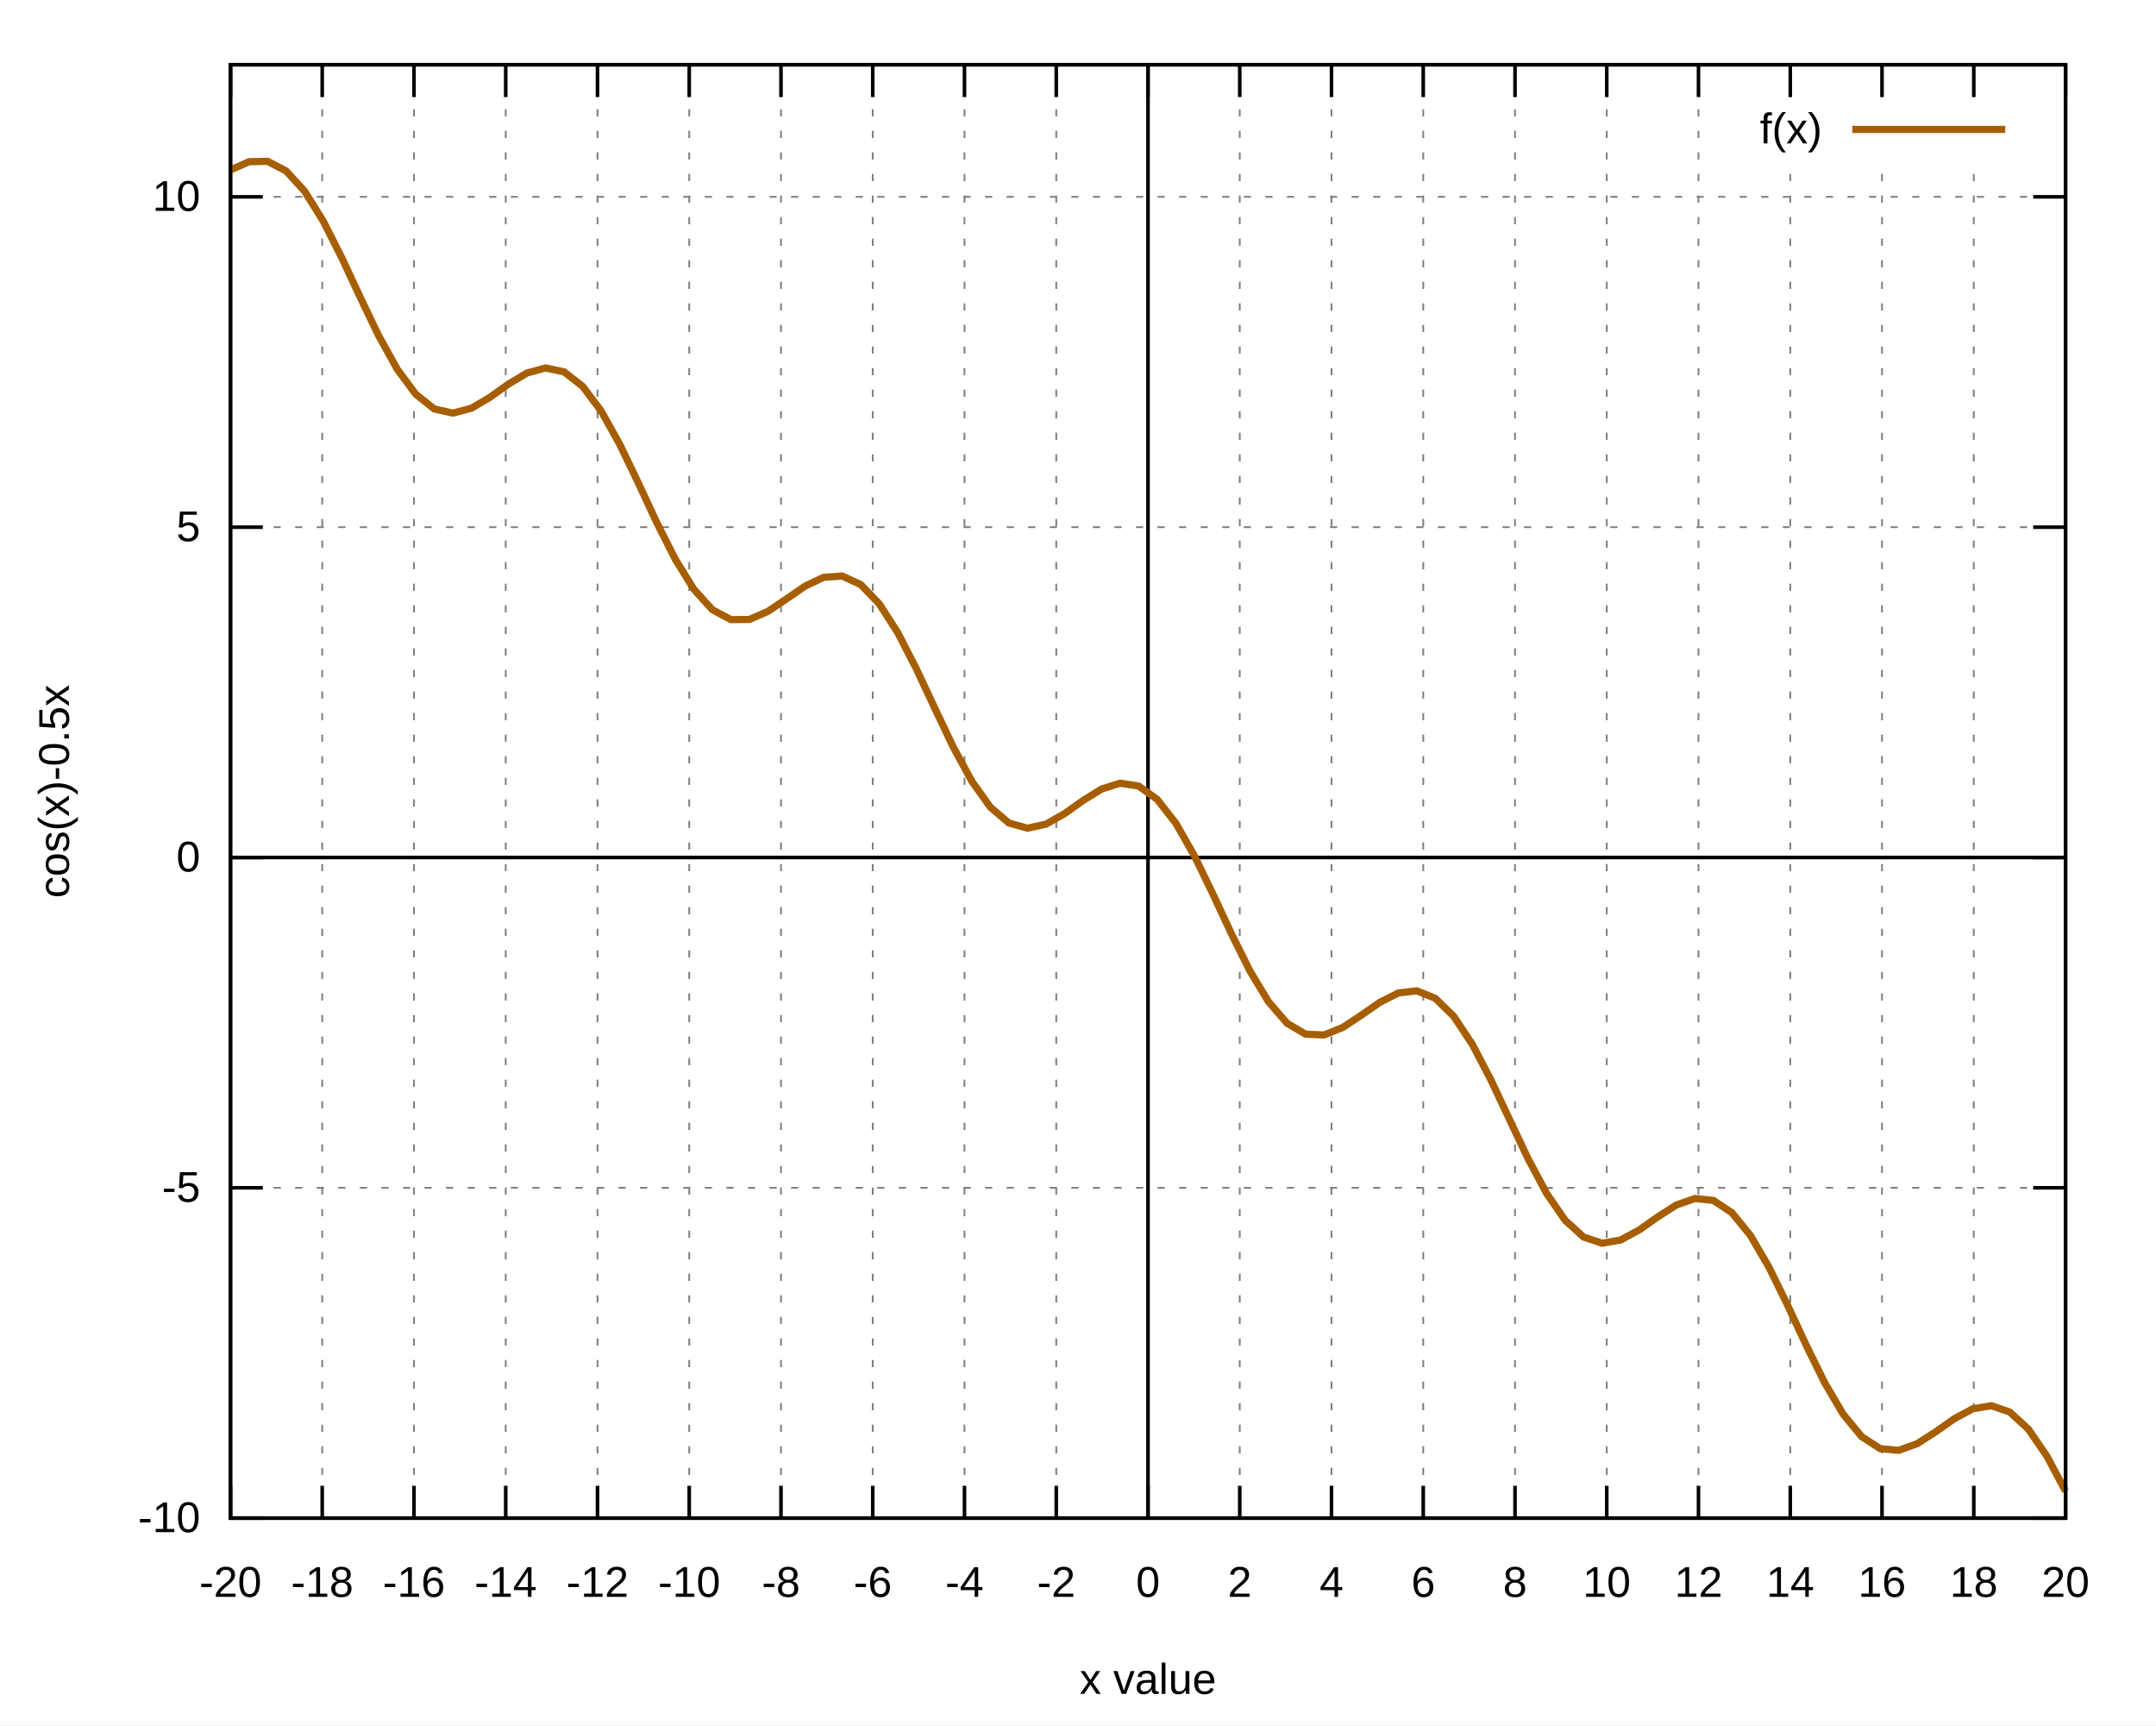
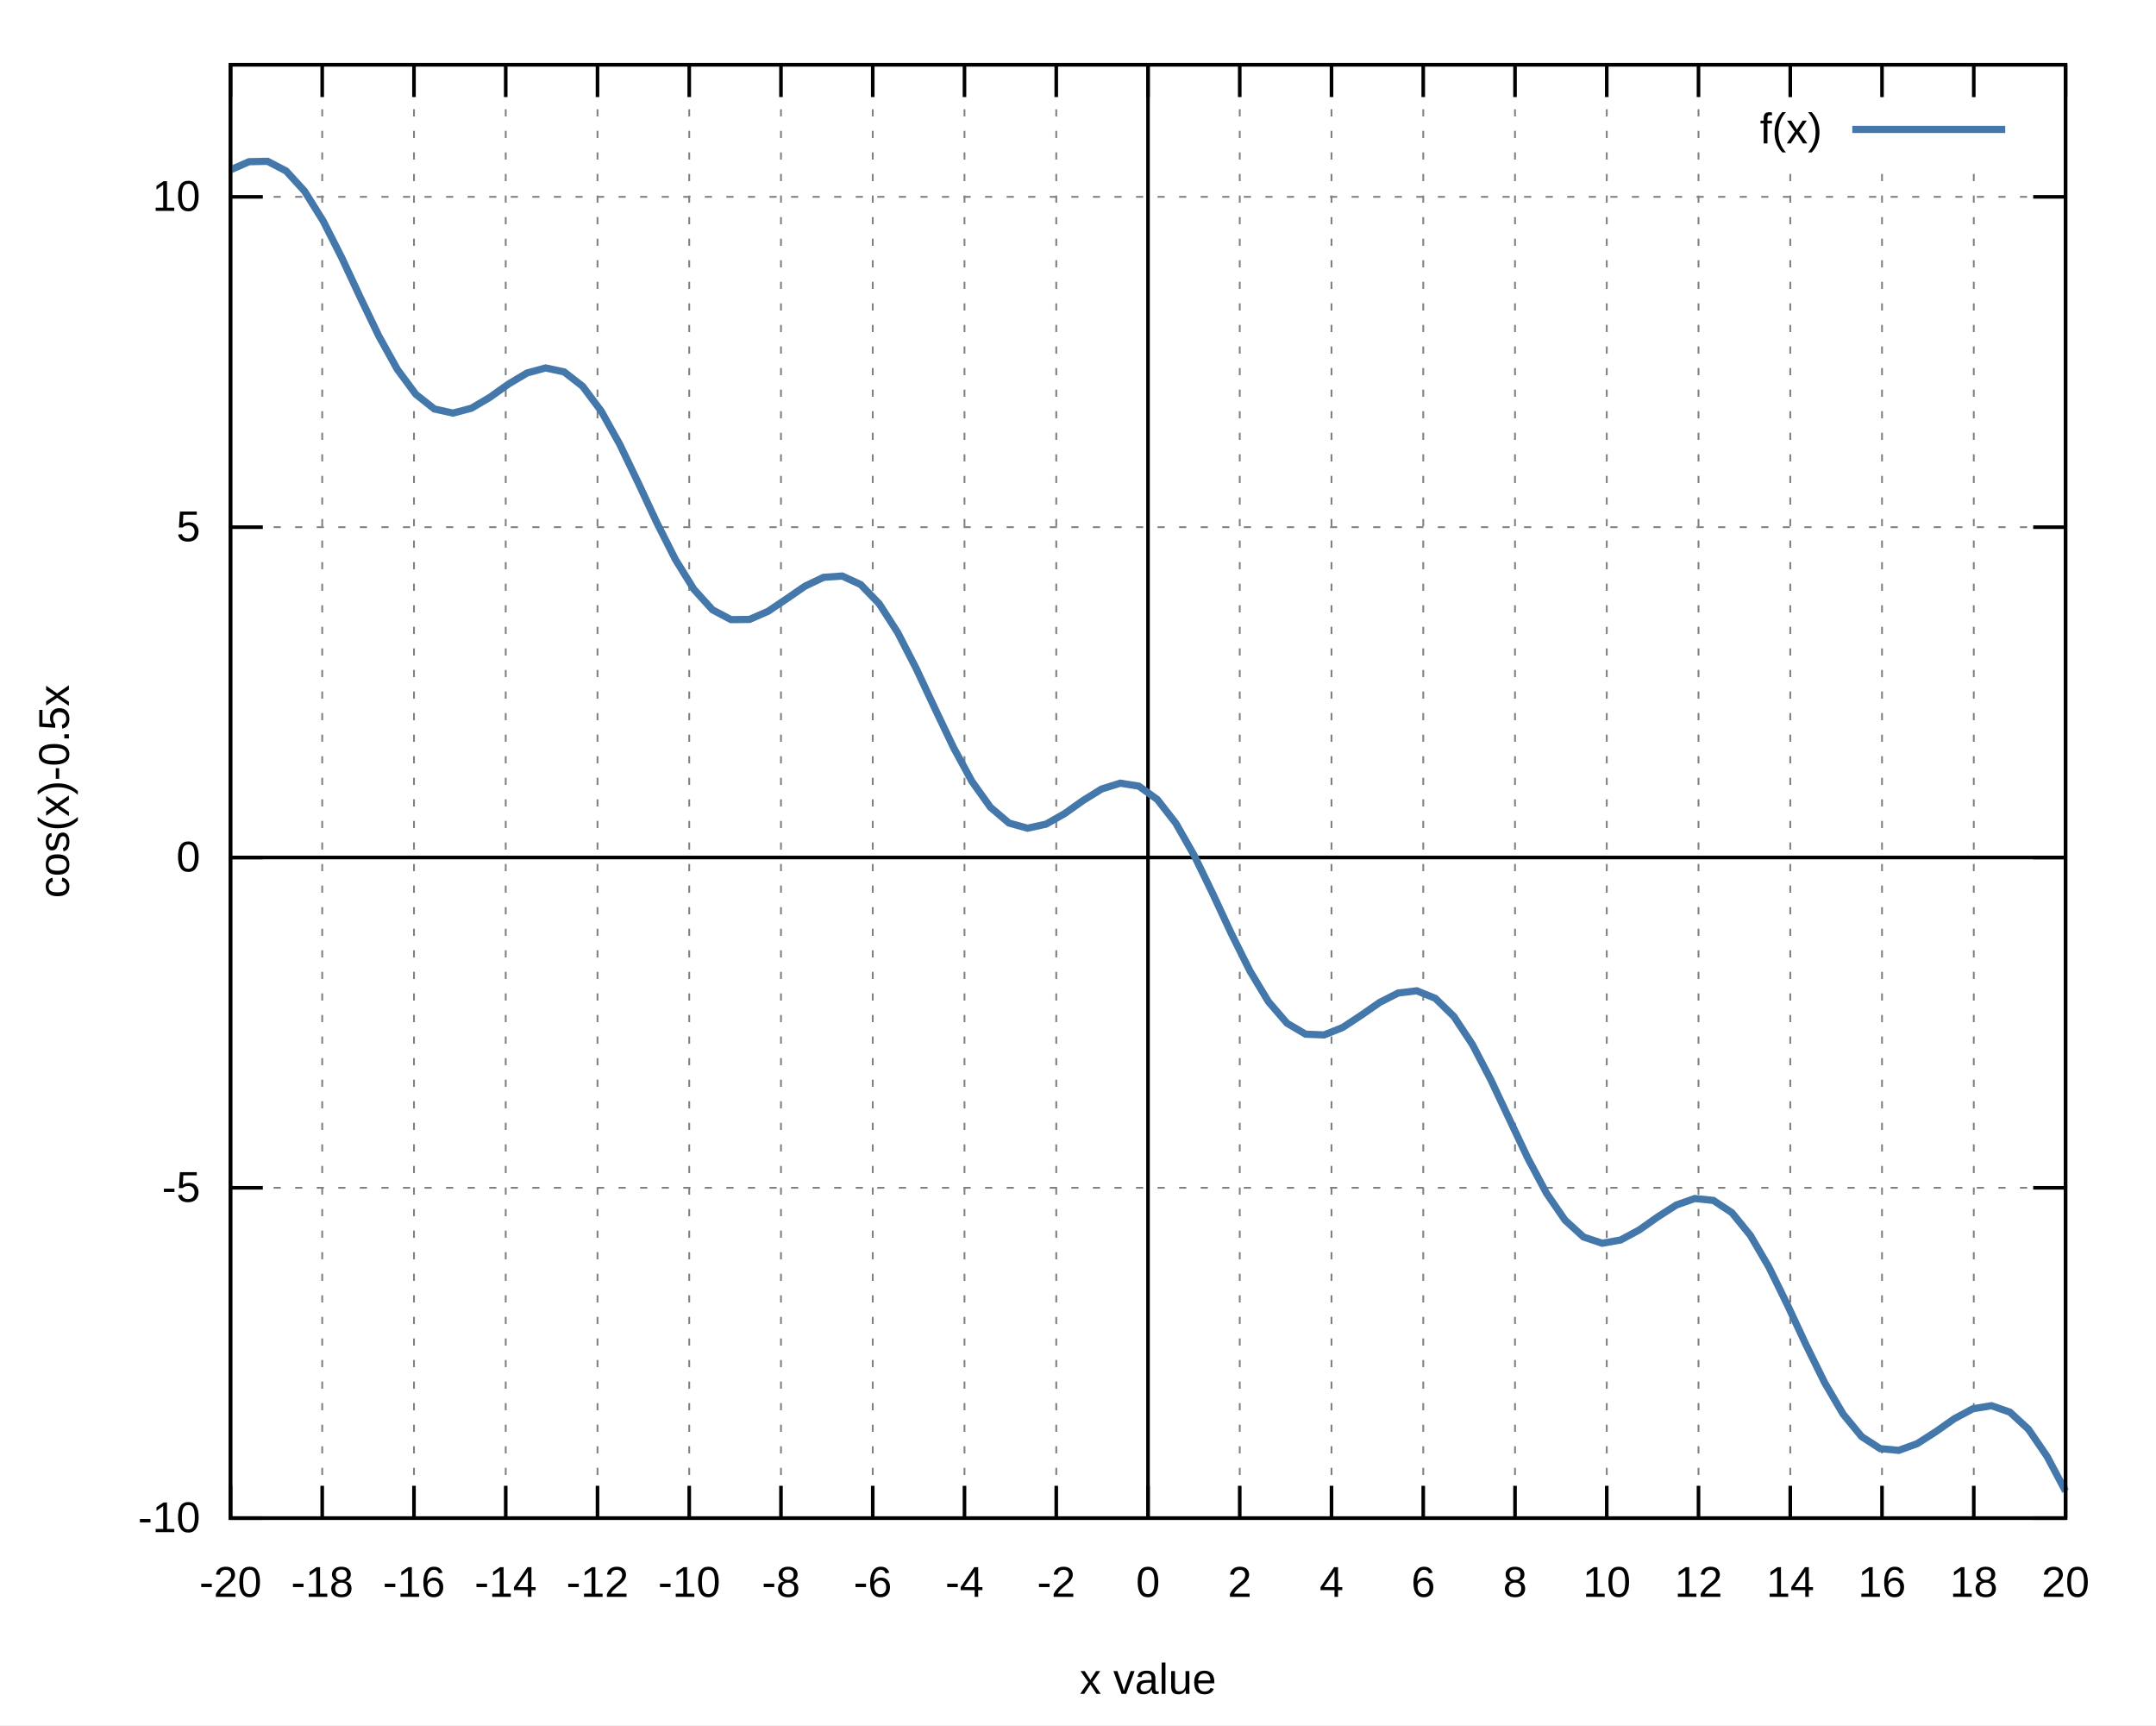
<svg xmlns="http://www.w3.org/2000/svg" xmlns:xlink="http://www.w3.org/1999/xlink" width="600" height="480" viewBox="0 0 600 480">
  <g id="gnuplot_canvas">
    <rect x="0" y="0" width="600" height="480" fill="#ffffff" />
    <defs>
      <circle id="gpDot" r="0.5" stroke-width="0.5" stroke="currentColor" />
      <path id="gpPt0" stroke-width="0.222" stroke="currentColor" d="M-1,0 h2 M0,-1 v2" />
      <path id="gpPt1" stroke-width="0.222" stroke="currentColor" d="M-1,-1 L1,1 M1,-1 L-1,1" />
      <path id="gpPt2" stroke-width="0.222" stroke="currentColor" d="M-1,0 L1,0 M0,-1 L0,1 M-1,-1 L1,1 M-1,1 L1,-1" />
      <rect id="gpPt3" stroke-width="0.222" stroke="currentColor" x="-1" y="-1" width="2" height="2" />
      <rect id="gpPt4" stroke-width="0.222" stroke="currentColor" fill="currentColor" x="-1" y="-1" width="2" height="2" />
      <circle id="gpPt5" stroke-width="0.222" stroke="currentColor" cx="0" cy="0" r="1" />
      <use xlink:href="#gpPt5" id="gpPt6" fill="currentColor" stroke="none" />
      <path id="gpPt7" stroke-width="0.222" stroke="currentColor" d="M0,-1.33 L-1.33,0.67 L1.33,0.67 z" />
      <use xlink:href="#gpPt7" id="gpPt8" fill="currentColor" stroke="none" />
      <use xlink:href="#gpPt7" id="gpPt9" stroke="currentColor" transform="rotate(180)" />
      <use xlink:href="#gpPt9" id="gpPt10" fill="currentColor" stroke="none" />
      <use xlink:href="#gpPt3" id="gpPt11" stroke="currentColor" transform="rotate(45)" />
      <use xlink:href="#gpPt11" id="gpPt12" fill="currentColor" stroke="none" />
      <path id="gpPt13" stroke-width="0.222" stroke="currentColor" d="M0,1.330 L1.265,0.411 L0.782,-1.067 L-0.782,-1.076 L-1.265,0.411 z" />
      <use xlink:href="#gpPt13" id="gpPt14" fill="currentColor" stroke="none" />
      <filter id="textbox" filterUnits="objectBoundingBox" x="0" y="0" height="1" width="1">
        <feFlood flood-color="#FFFFFF" flood-opacity="1" result="bgnd" />
        <feComposite in="SourceGraphic" in2="bgnd" operator="atop" />
      </filter>
      <filter id="greybox" filterUnits="objectBoundingBox" x="0" y="0" height="1" width="1">
        <feFlood flood-color="lightgrey" flood-opacity="1" result="grey" />
        <feComposite in="SourceGraphic" in2="grey" operator="atop" />
      </filter>
    </defs>
    <g fill="none" color="#FFFFFF" stroke="currentColor" stroke-width="1.00" stroke-linecap="butt" stroke-linejoin="miter">
</g>
    <g fill="none" color="black" stroke="currentColor" stroke-width="1.00" stroke-linecap="butt" stroke-linejoin="miter">
</g>
    <g fill="none" color="black" stroke="black" stroke-width="0.50" stroke-linecap="butt" stroke-linejoin="miter">
</g>
    <g fill="none" color="gray" stroke="currentColor" stroke-width="0.50" stroke-linecap="butt" stroke-linejoin="miter">
      <path stroke="gray" stroke-dasharray="2,4" class="gridline" d="M64.14,422.40 L574.82,422.40  " />
    </g>
    <g fill="none" color="gray" stroke="gray" stroke-width="1.00" stroke-linecap="butt" stroke-linejoin="miter">
</g>
    <g fill="none" color="black" stroke="currentColor" stroke-width="1.00" stroke-linecap="butt" stroke-linejoin="miter">
      <path stroke="black" d="M64.14,422.40 L73.14,422.40 M574.82,422.40 L565.82,422.40  " />
      <g transform="translate(55.75,426.30)" stroke="none" fill="black" font-family="Arial" font-size="12.00" text-anchor="end">
        <text>
          <tspan font-family="Arial">-10</tspan>
        </text>
      </g>
    </g>
    <g fill="none" color="black" stroke="currentColor" stroke-width="1.00" stroke-linecap="butt" stroke-linejoin="miter">
</g>
    <g fill="none" color="black" stroke="black" stroke-width="0.50" stroke-linecap="butt" stroke-linejoin="miter">
</g>
    <g fill="none" color="gray" stroke="currentColor" stroke-width="0.50" stroke-linecap="butt" stroke-linejoin="miter">
      <path stroke="gray" stroke-dasharray="2,4" class="gridline" d="M64.14,330.49 L574.82,330.49  " />
    </g>
    <g fill="none" color="gray" stroke="gray" stroke-width="1.00" stroke-linecap="butt" stroke-linejoin="miter">
</g>
    <g fill="none" color="black" stroke="currentColor" stroke-width="1.00" stroke-linecap="butt" stroke-linejoin="miter">
      <path stroke="black" d="M64.14,330.49 L73.14,330.49 M574.82,330.49 L565.82,330.49  " />
      <g transform="translate(55.75,334.39)" stroke="none" fill="black" font-family="Arial" font-size="12.00" text-anchor="end">
        <text>
          <tspan font-family="Arial">-5</tspan>
        </text>
      </g>
    </g>
    <g fill="none" color="black" stroke="currentColor" stroke-width="1.00" stroke-linecap="butt" stroke-linejoin="miter">
</g>
    <g fill="none" color="black" stroke="black" stroke-width="0.50" stroke-linecap="butt" stroke-linejoin="miter">
</g>
    <g fill="none" color="gray" stroke="currentColor" stroke-width="0.50" stroke-linecap="butt" stroke-linejoin="miter">
      <path stroke="gray" stroke-dasharray="2,4" class="gridline" d="M64.14,238.59 L574.82,238.59  " />
    </g>
    <g fill="none" color="gray" stroke="gray" stroke-width="1.00" stroke-linecap="butt" stroke-linejoin="miter">
</g>
    <g fill="none" color="black" stroke="currentColor" stroke-width="1.00" stroke-linecap="butt" stroke-linejoin="miter">
      <path stroke="black" d="M64.14,238.59 L73.14,238.59 M574.82,238.59 L565.82,238.59  " />
      <g transform="translate(55.75,242.49)" stroke="none" fill="black" font-family="Arial" font-size="12.00" text-anchor="end">
        <text>
          <tspan font-family="Arial"> 0</tspan>
        </text>
      </g>
    </g>
    <g fill="none" color="black" stroke="currentColor" stroke-width="1.00" stroke-linecap="butt" stroke-linejoin="miter">
</g>
    <g fill="none" color="black" stroke="black" stroke-width="0.50" stroke-linecap="butt" stroke-linejoin="miter">
</g>
    <g fill="none" color="gray" stroke="currentColor" stroke-width="0.50" stroke-linecap="butt" stroke-linejoin="miter">
      <path stroke="gray" stroke-dasharray="2,4" class="gridline" d="M64.14,146.68 L574.82,146.68  " />
    </g>
    <g fill="none" color="gray" stroke="gray" stroke-width="1.00" stroke-linecap="butt" stroke-linejoin="miter">
</g>
    <g fill="none" color="black" stroke="currentColor" stroke-width="1.00" stroke-linecap="butt" stroke-linejoin="miter">
      <path stroke="black" d="M64.14,146.68 L73.14,146.68 M574.82,146.68 L565.82,146.68  " />
      <g transform="translate(55.75,150.58)" stroke="none" fill="black" font-family="Arial" font-size="12.00" text-anchor="end">
        <text>
          <tspan font-family="Arial"> 5</tspan>
        </text>
      </g>
    </g>
    <g fill="none" color="black" stroke="currentColor" stroke-width="1.00" stroke-linecap="butt" stroke-linejoin="miter">
</g>
    <g fill="none" color="black" stroke="black" stroke-width="0.50" stroke-linecap="butt" stroke-linejoin="miter">
</g>
    <g fill="none" color="gray" stroke="currentColor" stroke-width="0.50" stroke-linecap="butt" stroke-linejoin="miter">
      <path stroke="gray" stroke-dasharray="2,4" class="gridline" d="M64.14,54.77 L574.82,54.77  " />
    </g>
    <g fill="none" color="gray" stroke="gray" stroke-width="1.00" stroke-linecap="butt" stroke-linejoin="miter">
</g>
    <g fill="none" color="black" stroke="currentColor" stroke-width="1.00" stroke-linecap="butt" stroke-linejoin="miter">
      <path stroke="black" d="M64.14,54.77 L73.14,54.77 M574.82,54.77 L565.82,54.77  " />
      <g transform="translate(55.75,58.67)" stroke="none" fill="black" font-family="Arial" font-size="12.00" text-anchor="end">
        <text>
          <tspan font-family="Arial"> 10</tspan>
        </text>
      </g>
    </g>
    <g fill="none" color="black" stroke="currentColor" stroke-width="1.00" stroke-linecap="butt" stroke-linejoin="miter">
</g>
    <g fill="none" color="black" stroke="black" stroke-width="0.50" stroke-linecap="butt" stroke-linejoin="miter">
</g>
    <g fill="none" color="gray" stroke="currentColor" stroke-width="0.50" stroke-linecap="butt" stroke-linejoin="miter">
      <path stroke="gray" stroke-dasharray="2,4" class="gridline" d="M64.14,422.40 L64.14,18.01  " />
    </g>
    <g fill="none" color="gray" stroke="gray" stroke-width="1.00" stroke-linecap="butt" stroke-linejoin="miter">
</g>
    <g fill="none" color="black" stroke="currentColor" stroke-width="1.00" stroke-linecap="butt" stroke-linejoin="miter">
      <path stroke="black" d="M64.14,422.40 L64.14,413.40 M64.14,18.01 L64.14,27.01  " />
      <g transform="translate(64.14,444.30)" stroke="none" fill="black" font-family="Arial" font-size="12.00" text-anchor="middle">
        <text>
          <tspan font-family="Arial">-20</tspan>
        </text>
      </g>
    </g>
    <g fill="none" color="black" stroke="currentColor" stroke-width="1.00" stroke-linecap="butt" stroke-linejoin="miter">
</g>
    <g fill="none" color="black" stroke="black" stroke-width="0.50" stroke-linecap="butt" stroke-linejoin="miter">
</g>
    <g fill="none" color="gray" stroke="currentColor" stroke-width="0.50" stroke-linecap="butt" stroke-linejoin="miter">
      <path stroke="gray" stroke-dasharray="2,4" class="gridline" d="M89.67,422.40 L89.67,18.01  " />
    </g>
    <g fill="none" color="gray" stroke="gray" stroke-width="1.00" stroke-linecap="butt" stroke-linejoin="miter">
</g>
    <g fill="none" color="black" stroke="currentColor" stroke-width="1.00" stroke-linecap="butt" stroke-linejoin="miter">
      <path stroke="black" d="M89.67,422.40 L89.67,413.40 M89.67,18.01 L89.67,27.01  " />
      <g transform="translate(89.67,444.30)" stroke="none" fill="black" font-family="Arial" font-size="12.00" text-anchor="middle">
        <text>
          <tspan font-family="Arial">-18</tspan>
        </text>
      </g>
    </g>
    <g fill="none" color="black" stroke="currentColor" stroke-width="1.00" stroke-linecap="butt" stroke-linejoin="miter">
</g>
    <g fill="none" color="black" stroke="black" stroke-width="0.50" stroke-linecap="butt" stroke-linejoin="miter">
</g>
    <g fill="none" color="gray" stroke="currentColor" stroke-width="0.50" stroke-linecap="butt" stroke-linejoin="miter">
      <path stroke="gray" stroke-dasharray="2,4" class="gridline" d="M115.21,422.40 L115.21,18.01  " />
    </g>
    <g fill="none" color="gray" stroke="gray" stroke-width="1.00" stroke-linecap="butt" stroke-linejoin="miter">
</g>
    <g fill="none" color="black" stroke="currentColor" stroke-width="1.00" stroke-linecap="butt" stroke-linejoin="miter">
      <path stroke="black" d="M115.21,422.40 L115.21,413.40 M115.21,18.01 L115.21,27.01  " />
      <g transform="translate(115.21,444.30)" stroke="none" fill="black" font-family="Arial" font-size="12.00" text-anchor="middle">
        <text>
          <tspan font-family="Arial">-16</tspan>
        </text>
      </g>
    </g>
    <g fill="none" color="black" stroke="currentColor" stroke-width="1.00" stroke-linecap="butt" stroke-linejoin="miter">
</g>
    <g fill="none" color="black" stroke="black" stroke-width="0.50" stroke-linecap="butt" stroke-linejoin="miter">
</g>
    <g fill="none" color="gray" stroke="currentColor" stroke-width="0.50" stroke-linecap="butt" stroke-linejoin="miter">
      <path stroke="gray" stroke-dasharray="2,4" class="gridline" d="M140.74,422.40 L140.74,18.01  " />
    </g>
    <g fill="none" color="gray" stroke="gray" stroke-width="1.00" stroke-linecap="butt" stroke-linejoin="miter">
</g>
    <g fill="none" color="black" stroke="currentColor" stroke-width="1.00" stroke-linecap="butt" stroke-linejoin="miter">
      <path stroke="black" d="M140.74,422.40 L140.74,413.40 M140.74,18.01 L140.74,27.01  " />
      <g transform="translate(140.74,444.30)" stroke="none" fill="black" font-family="Arial" font-size="12.00" text-anchor="middle">
        <text>
          <tspan font-family="Arial">-14</tspan>
        </text>
      </g>
    </g>
    <g fill="none" color="black" stroke="currentColor" stroke-width="1.00" stroke-linecap="butt" stroke-linejoin="miter">
</g>
    <g fill="none" color="black" stroke="black" stroke-width="0.50" stroke-linecap="butt" stroke-linejoin="miter">
</g>
    <g fill="none" color="gray" stroke="currentColor" stroke-width="0.50" stroke-linecap="butt" stroke-linejoin="miter">
      <path stroke="gray" stroke-dasharray="2,4" class="gridline" d="M166.28,422.40 L166.28,18.01  " />
    </g>
    <g fill="none" color="gray" stroke="gray" stroke-width="1.00" stroke-linecap="butt" stroke-linejoin="miter">
</g>
    <g fill="none" color="black" stroke="currentColor" stroke-width="1.00" stroke-linecap="butt" stroke-linejoin="miter">
      <path stroke="black" d="M166.28,422.40 L166.28,413.40 M166.28,18.01 L166.28,27.01  " />
      <g transform="translate(166.28,444.30)" stroke="none" fill="black" font-family="Arial" font-size="12.00" text-anchor="middle">
        <text>
          <tspan font-family="Arial">-12</tspan>
        </text>
      </g>
    </g>
    <g fill="none" color="black" stroke="currentColor" stroke-width="1.00" stroke-linecap="butt" stroke-linejoin="miter">
</g>
    <g fill="none" color="black" stroke="black" stroke-width="0.50" stroke-linecap="butt" stroke-linejoin="miter">
</g>
    <g fill="none" color="gray" stroke="currentColor" stroke-width="0.50" stroke-linecap="butt" stroke-linejoin="miter">
      <path stroke="gray" stroke-dasharray="2,4" class="gridline" d="M191.81,422.40 L191.81,18.01  " />
    </g>
    <g fill="none" color="gray" stroke="gray" stroke-width="1.00" stroke-linecap="butt" stroke-linejoin="miter">
</g>
    <g fill="none" color="black" stroke="currentColor" stroke-width="1.00" stroke-linecap="butt" stroke-linejoin="miter">
      <path stroke="black" d="M191.81,422.40 L191.81,413.40 M191.81,18.01 L191.81,27.01  " />
      <g transform="translate(191.81,444.30)" stroke="none" fill="black" font-family="Arial" font-size="12.00" text-anchor="middle">
        <text>
          <tspan font-family="Arial">-10</tspan>
        </text>
      </g>
    </g>
    <g fill="none" color="black" stroke="currentColor" stroke-width="1.00" stroke-linecap="butt" stroke-linejoin="miter">
</g>
    <g fill="none" color="black" stroke="black" stroke-width="0.50" stroke-linecap="butt" stroke-linejoin="miter">
</g>
    <g fill="none" color="gray" stroke="currentColor" stroke-width="0.50" stroke-linecap="butt" stroke-linejoin="miter">
      <path stroke="gray" stroke-dasharray="2,4" class="gridline" d="M217.34,422.40 L217.34,18.01  " />
    </g>
    <g fill="none" color="gray" stroke="gray" stroke-width="1.00" stroke-linecap="butt" stroke-linejoin="miter">
</g>
    <g fill="none" color="black" stroke="currentColor" stroke-width="1.00" stroke-linecap="butt" stroke-linejoin="miter">
      <path stroke="black" d="M217.34,422.40 L217.34,413.40 M217.34,18.01 L217.34,27.01  " />
      <g transform="translate(217.34,444.30)" stroke="none" fill="black" font-family="Arial" font-size="12.00" text-anchor="middle">
        <text>
          <tspan font-family="Arial">-8</tspan>
        </text>
      </g>
    </g>
    <g fill="none" color="black" stroke="currentColor" stroke-width="1.00" stroke-linecap="butt" stroke-linejoin="miter">
</g>
    <g fill="none" color="black" stroke="black" stroke-width="0.50" stroke-linecap="butt" stroke-linejoin="miter">
</g>
    <g fill="none" color="gray" stroke="currentColor" stroke-width="0.50" stroke-linecap="butt" stroke-linejoin="miter">
      <path stroke="gray" stroke-dasharray="2,4" class="gridline" d="M242.88,422.40 L242.88,18.01  " />
    </g>
    <g fill="none" color="gray" stroke="gray" stroke-width="1.00" stroke-linecap="butt" stroke-linejoin="miter">
</g>
    <g fill="none" color="black" stroke="currentColor" stroke-width="1.00" stroke-linecap="butt" stroke-linejoin="miter">
      <path stroke="black" d="M242.88,422.40 L242.88,413.40 M242.88,18.01 L242.88,27.01  " />
      <g transform="translate(242.88,444.30)" stroke="none" fill="black" font-family="Arial" font-size="12.00" text-anchor="middle">
        <text>
          <tspan font-family="Arial">-6</tspan>
        </text>
      </g>
    </g>
    <g fill="none" color="black" stroke="currentColor" stroke-width="1.00" stroke-linecap="butt" stroke-linejoin="miter">
</g>
    <g fill="none" color="black" stroke="black" stroke-width="0.50" stroke-linecap="butt" stroke-linejoin="miter">
</g>
    <g fill="none" color="gray" stroke="currentColor" stroke-width="0.50" stroke-linecap="butt" stroke-linejoin="miter">
      <path stroke="gray" stroke-dasharray="2,4" class="gridline" d="M268.41,422.40 L268.41,18.01  " />
    </g>
    <g fill="none" color="gray" stroke="gray" stroke-width="1.00" stroke-linecap="butt" stroke-linejoin="miter">
</g>
    <g fill="none" color="black" stroke="currentColor" stroke-width="1.00" stroke-linecap="butt" stroke-linejoin="miter">
      <path stroke="black" d="M268.41,422.40 L268.41,413.40 M268.41,18.01 L268.41,27.01  " />
      <g transform="translate(268.41,444.30)" stroke="none" fill="black" font-family="Arial" font-size="12.00" text-anchor="middle">
        <text>
          <tspan font-family="Arial">-4</tspan>
        </text>
      </g>
    </g>
    <g fill="none" color="black" stroke="currentColor" stroke-width="1.00" stroke-linecap="butt" stroke-linejoin="miter">
</g>
    <g fill="none" color="black" stroke="black" stroke-width="0.50" stroke-linecap="butt" stroke-linejoin="miter">
</g>
    <g fill="none" color="gray" stroke="currentColor" stroke-width="0.50" stroke-linecap="butt" stroke-linejoin="miter">
      <path stroke="gray" stroke-dasharray="2,4" class="gridline" d="M293.95,422.40 L293.95,18.01  " />
    </g>
    <g fill="none" color="gray" stroke="gray" stroke-width="1.00" stroke-linecap="butt" stroke-linejoin="miter">
</g>
    <g fill="none" color="black" stroke="currentColor" stroke-width="1.00" stroke-linecap="butt" stroke-linejoin="miter">
      <path stroke="black" d="M293.95,422.40 L293.95,413.40 M293.95,18.01 L293.95,27.01  " />
      <g transform="translate(293.95,444.30)" stroke="none" fill="black" font-family="Arial" font-size="12.00" text-anchor="middle">
        <text>
          <tspan font-family="Arial">-2</tspan>
        </text>
      </g>
    </g>
    <g fill="none" color="black" stroke="currentColor" stroke-width="1.00" stroke-linecap="butt" stroke-linejoin="miter">
</g>
    <g fill="none" color="black" stroke="black" stroke-width="0.50" stroke-linecap="butt" stroke-linejoin="miter">
</g>
    <g fill="none" color="gray" stroke="currentColor" stroke-width="0.50" stroke-linecap="butt" stroke-linejoin="miter">
      <path stroke="gray" stroke-dasharray="2,4" class="gridline" d="M319.48,422.40 L319.48,18.01  " />
    </g>
    <g fill="none" color="gray" stroke="gray" stroke-width="1.00" stroke-linecap="butt" stroke-linejoin="miter">
</g>
    <g fill="none" color="black" stroke="currentColor" stroke-width="1.00" stroke-linecap="butt" stroke-linejoin="miter">
      <path stroke="black" d="M319.48,422.40 L319.48,413.40 M319.48,18.01 L319.48,27.01  " />
      <g transform="translate(319.48,444.30)" stroke="none" fill="black" font-family="Arial" font-size="12.00" text-anchor="middle">
        <text>
          <tspan font-family="Arial"> 0</tspan>
        </text>
      </g>
    </g>
    <g fill="none" color="black" stroke="currentColor" stroke-width="1.00" stroke-linecap="butt" stroke-linejoin="miter">
</g>
    <g fill="none" color="black" stroke="black" stroke-width="0.50" stroke-linecap="butt" stroke-linejoin="miter">
</g>
    <g fill="none" color="gray" stroke="currentColor" stroke-width="0.50" stroke-linecap="butt" stroke-linejoin="miter">
      <path stroke="gray" stroke-dasharray="2,4" class="gridline" d="M345.01,422.40 L345.01,18.01  " />
    </g>
    <g fill="none" color="gray" stroke="gray" stroke-width="1.00" stroke-linecap="butt" stroke-linejoin="miter">
</g>
    <g fill="none" color="black" stroke="currentColor" stroke-width="1.00" stroke-linecap="butt" stroke-linejoin="miter">
      <path stroke="black" d="M345.01,422.40 L345.01,413.40 M345.01,18.01 L345.01,27.01  " />
      <g transform="translate(345.01,444.30)" stroke="none" fill="black" font-family="Arial" font-size="12.00" text-anchor="middle">
        <text>
          <tspan font-family="Arial"> 2</tspan>
        </text>
      </g>
    </g>
    <g fill="none" color="black" stroke="currentColor" stroke-width="1.00" stroke-linecap="butt" stroke-linejoin="miter">
</g>
    <g fill="none" color="black" stroke="black" stroke-width="0.50" stroke-linecap="butt" stroke-linejoin="miter">
</g>
    <g fill="none" color="gray" stroke="currentColor" stroke-width="0.50" stroke-linecap="butt" stroke-linejoin="miter">
      <path stroke="gray" stroke-dasharray="2,4" class="gridline" d="M370.55,422.40 L370.55,18.01  " />
    </g>
    <g fill="none" color="gray" stroke="gray" stroke-width="1.00" stroke-linecap="butt" stroke-linejoin="miter">
</g>
    <g fill="none" color="black" stroke="currentColor" stroke-width="1.00" stroke-linecap="butt" stroke-linejoin="miter">
      <path stroke="black" d="M370.55,422.40 L370.55,413.40 M370.55,18.01 L370.55,27.01  " />
      <g transform="translate(370.55,444.30)" stroke="none" fill="black" font-family="Arial" font-size="12.00" text-anchor="middle">
        <text>
          <tspan font-family="Arial"> 4</tspan>
        </text>
      </g>
    </g>
    <g fill="none" color="black" stroke="currentColor" stroke-width="1.00" stroke-linecap="butt" stroke-linejoin="miter">
</g>
    <g fill="none" color="black" stroke="black" stroke-width="0.50" stroke-linecap="butt" stroke-linejoin="miter">
</g>
    <g fill="none" color="gray" stroke="currentColor" stroke-width="0.50" stroke-linecap="butt" stroke-linejoin="miter">
      <path stroke="gray" stroke-dasharray="2,4" class="gridline" d="M396.08,422.40 L396.08,18.01  " />
    </g>
    <g fill="none" color="gray" stroke="gray" stroke-width="1.00" stroke-linecap="butt" stroke-linejoin="miter">
</g>
    <g fill="none" color="black" stroke="currentColor" stroke-width="1.00" stroke-linecap="butt" stroke-linejoin="miter">
      <path stroke="black" d="M396.08,422.40 L396.08,413.40 M396.08,18.01 L396.08,27.01  " />
      <g transform="translate(396.08,444.30)" stroke="none" fill="black" font-family="Arial" font-size="12.00" text-anchor="middle">
        <text>
          <tspan font-family="Arial"> 6</tspan>
        </text>
      </g>
    </g>
    <g fill="none" color="black" stroke="currentColor" stroke-width="1.00" stroke-linecap="butt" stroke-linejoin="miter">
</g>
    <g fill="none" color="black" stroke="black" stroke-width="0.50" stroke-linecap="butt" stroke-linejoin="miter">
</g>
    <g fill="none" color="gray" stroke="currentColor" stroke-width="0.50" stroke-linecap="butt" stroke-linejoin="miter">
      <path stroke="gray" stroke-dasharray="2,4" class="gridline" d="M421.62,422.40 L421.62,18.01  " />
    </g>
    <g fill="none" color="gray" stroke="gray" stroke-width="1.00" stroke-linecap="butt" stroke-linejoin="miter">
</g>
    <g fill="none" color="black" stroke="currentColor" stroke-width="1.00" stroke-linecap="butt" stroke-linejoin="miter">
      <path stroke="black" d="M421.62,422.40 L421.62,413.40 M421.62,18.01 L421.62,27.01  " />
      <g transform="translate(421.62,444.30)" stroke="none" fill="black" font-family="Arial" font-size="12.00" text-anchor="middle">
        <text>
          <tspan font-family="Arial"> 8</tspan>
        </text>
      </g>
    </g>
    <g fill="none" color="black" stroke="currentColor" stroke-width="1.00" stroke-linecap="butt" stroke-linejoin="miter">
</g>
    <g fill="none" color="black" stroke="black" stroke-width="0.50" stroke-linecap="butt" stroke-linejoin="miter">
</g>
    <g fill="none" color="gray" stroke="currentColor" stroke-width="0.50" stroke-linecap="butt" stroke-linejoin="miter">
      <path stroke="gray" stroke-dasharray="2,4" class="gridline" d="M447.15,422.40 L447.15,18.01  " />
    </g>
    <g fill="none" color="gray" stroke="gray" stroke-width="1.00" stroke-linecap="butt" stroke-linejoin="miter">
</g>
    <g fill="none" color="black" stroke="currentColor" stroke-width="1.00" stroke-linecap="butt" stroke-linejoin="miter">
      <path stroke="black" d="M447.15,422.40 L447.15,413.40 M447.15,18.01 L447.15,27.01  " />
      <g transform="translate(447.15,444.30)" stroke="none" fill="black" font-family="Arial" font-size="12.00" text-anchor="middle">
        <text>
          <tspan font-family="Arial"> 10</tspan>
        </text>
      </g>
    </g>
    <g fill="none" color="black" stroke="currentColor" stroke-width="1.00" stroke-linecap="butt" stroke-linejoin="miter">
</g>
    <g fill="none" color="black" stroke="black" stroke-width="0.50" stroke-linecap="butt" stroke-linejoin="miter">
</g>
    <g fill="none" color="gray" stroke="currentColor" stroke-width="0.50" stroke-linecap="butt" stroke-linejoin="miter">
      <path stroke="gray" stroke-dasharray="2,4" class="gridline" d="M472.68,422.40 L472.68,18.01  " />
    </g>
    <g fill="none" color="gray" stroke="gray" stroke-width="1.00" stroke-linecap="butt" stroke-linejoin="miter">
</g>
    <g fill="none" color="black" stroke="currentColor" stroke-width="1.00" stroke-linecap="butt" stroke-linejoin="miter">
      <path stroke="black" d="M472.68,422.40 L472.68,413.40 M472.68,18.01 L472.68,27.01  " />
      <g transform="translate(472.68,444.30)" stroke="none" fill="black" font-family="Arial" font-size="12.00" text-anchor="middle">
        <text>
          <tspan font-family="Arial"> 12</tspan>
        </text>
      </g>
    </g>
    <g fill="none" color="black" stroke="currentColor" stroke-width="1.00" stroke-linecap="butt" stroke-linejoin="miter">
</g>
    <g fill="none" color="black" stroke="black" stroke-width="0.50" stroke-linecap="butt" stroke-linejoin="miter">
</g>
    <g fill="none" color="gray" stroke="currentColor" stroke-width="0.50" stroke-linecap="butt" stroke-linejoin="miter">
      <path stroke="gray" stroke-dasharray="2,4" class="gridline" d="M498.22,422.40 L498.22,45.01 M498.22,27.01 L498.22,18.01  " />
    </g>
    <g fill="none" color="gray" stroke="gray" stroke-width="1.00" stroke-linecap="butt" stroke-linejoin="miter">
</g>
    <g fill="none" color="black" stroke="currentColor" stroke-width="1.00" stroke-linecap="butt" stroke-linejoin="miter">
      <path stroke="black" d="M498.22,422.40 L498.22,413.40 M498.22,18.01 L498.22,27.01  " />
      <g transform="translate(498.22,444.30)" stroke="none" fill="black" font-family="Arial" font-size="12.00" text-anchor="middle">
        <text>
          <tspan font-family="Arial"> 14</tspan>
        </text>
      </g>
    </g>
    <g fill="none" color="black" stroke="currentColor" stroke-width="1.00" stroke-linecap="butt" stroke-linejoin="miter">
</g>
    <g fill="none" color="black" stroke="black" stroke-width="0.50" stroke-linecap="butt" stroke-linejoin="miter">
</g>
    <g fill="none" color="gray" stroke="currentColor" stroke-width="0.50" stroke-linecap="butt" stroke-linejoin="miter">
      <path stroke="gray" stroke-dasharray="2,4" class="gridline" d="M523.75,422.40 L523.75,45.01 M523.75,27.01 L523.75,18.01  " />
    </g>
    <g fill="none" color="gray" stroke="gray" stroke-width="1.00" stroke-linecap="butt" stroke-linejoin="miter">
</g>
    <g fill="none" color="black" stroke="currentColor" stroke-width="1.00" stroke-linecap="butt" stroke-linejoin="miter">
      <path stroke="black" d="M523.75,422.40 L523.75,413.40 M523.75,18.01 L523.75,27.01  " />
      <g transform="translate(523.75,444.30)" stroke="none" fill="black" font-family="Arial" font-size="12.00" text-anchor="middle">
        <text>
          <tspan font-family="Arial"> 16</tspan>
        </text>
      </g>
    </g>
    <g fill="none" color="black" stroke="currentColor" stroke-width="1.00" stroke-linecap="butt" stroke-linejoin="miter">
</g>
    <g fill="none" color="black" stroke="black" stroke-width="0.50" stroke-linecap="butt" stroke-linejoin="miter">
</g>
    <g fill="none" color="gray" stroke="currentColor" stroke-width="0.50" stroke-linecap="butt" stroke-linejoin="miter">
      <path stroke="gray" stroke-dasharray="2,4" class="gridline" d="M549.29,422.40 L549.29,45.01 M549.29,27.01 L549.29,18.01  " />
    </g>
    <g fill="none" color="gray" stroke="gray" stroke-width="1.00" stroke-linecap="butt" stroke-linejoin="miter">
</g>
    <g fill="none" color="black" stroke="currentColor" stroke-width="1.00" stroke-linecap="butt" stroke-linejoin="miter">
      <path stroke="black" d="M549.29,422.40 L549.29,413.40 M549.29,18.01 L549.29,27.01  " />
      <g transform="translate(549.29,444.30)" stroke="none" fill="black" font-family="Arial" font-size="12.00" text-anchor="middle">
        <text>
          <tspan font-family="Arial"> 18</tspan>
        </text>
      </g>
    </g>
    <g fill="none" color="black" stroke="currentColor" stroke-width="1.00" stroke-linecap="butt" stroke-linejoin="miter">
</g>
    <g fill="none" color="black" stroke="black" stroke-width="0.50" stroke-linecap="butt" stroke-linejoin="miter">
</g>
    <g fill="none" color="gray" stroke="currentColor" stroke-width="0.50" stroke-linecap="butt" stroke-linejoin="miter">
      <path stroke="gray" stroke-dasharray="2,4" class="gridline" d="M574.82,422.40 L574.82,18.01  " />
    </g>
    <g fill="none" color="gray" stroke="gray" stroke-width="1.00" stroke-linecap="butt" stroke-linejoin="miter">
</g>
    <g fill="none" color="black" stroke="currentColor" stroke-width="1.00" stroke-linecap="butt" stroke-linejoin="miter">
      <path stroke="black" d="M574.82,422.40 L574.82,413.40 M574.82,18.01 L574.82,27.01  " />
      <g transform="translate(574.82,444.30)" stroke="none" fill="black" font-family="Arial" font-size="12.00" text-anchor="middle">
        <text>
          <tspan font-family="Arial"> 20</tspan>
        </text>
      </g>
    </g>
    <g fill="none" color="black" stroke="currentColor" stroke-width="1.00" stroke-linecap="butt" stroke-linejoin="miter">
</g>
    <g fill="none" color="black" stroke="currentColor" stroke-width="1.00" stroke-linecap="butt" stroke-linejoin="miter">
      <path stroke="rgb(  0,   0,   0)" d="M64.14,238.59 L574.82,238.59  " />
    </g>
    <g fill="none" color="black" stroke="currentColor" stroke-width="1.00" stroke-linecap="butt" stroke-linejoin="miter">
      <path stroke="rgb(  0,   0,   0)" d="M319.48,422.40 L319.48,18.01  " />
    </g>
    <g fill="none" color="black" stroke="currentColor" stroke-width="1.00" stroke-linecap="butt" stroke-linejoin="miter">
      <path stroke="black" d="M64.14,18.01 L64.14,422.40 L574.82,422.40 L574.82,18.01 L64.14,18.01 Z  " />
    </g>
    <g fill="none" color="black" stroke="currentColor" stroke-width="1.00" stroke-linecap="butt" stroke-linejoin="miter">
</g>
    <g id="gnuplot_plot_1">
      <g fill="none" color="#FFFFFF" stroke="black" stroke-width="2.00" stroke-linecap="butt" stroke-linejoin="miter">
</g>
      <g fill="none" color="black" stroke="currentColor" stroke-width="2.00" stroke-linecap="butt" stroke-linejoin="miter">
        <g transform="translate(507.09,39.91)" stroke="none" fill="black" font-family="Arial" font-size="12.00" text-anchor="end">
          <text>f(x)</text>
        </g>
      </g>
      <g fill="none" color="black" stroke="currentColor" stroke-width="2.00" stroke-linecap="butt" stroke-linejoin="miter">
-         <path stroke="rgb(166,  94,   0)" d="M515.48,36.01 L558.04,36.01 M64.14,47.27 L69.30,44.99 L74.46,44.88 L79.62,47.57 L84.77,53.20 L89.93,61.48   L95.09,71.67 L100.25,82.73 L105.41,93.47 L110.57,102.76 L115.72,109.71 L120.88,113.79 L126.04,114.94 L131.20,113.58   L136.36,110.53 L141.52,106.86 L146.67,103.78 L151.83,102.38 L156.99,103.47 L162.15,107.49 L167.31,114.38 L172.47,123.63   L177.62,134.35 L182.78,145.41 L187.94,155.63 L193.10,163.96 L198.26,169.66 L203.42,172.40 L208.57,172.35 L213.73,170.10   L218.89,166.63 L224.05,163.08 L229.21,160.63 L234.37,160.27 L239.53,162.65 L244.68,167.99 L249.84,176.03 L255.00,186.07   L260.16,197.09 L265.32,207.92 L270.48,217.41 L275.63,224.62 L280.79,229.00 L285.95,230.44 L291.11,229.31 L296.27,226.38   L301.43,222.72 L306.58,219.53 L311.74,217.91 L316.90,218.72 L322.06,222.44 L327.22,229.05 L332.38,238.10 L337.53,248.72   L342.69,259.80 L347.85,270.16 L353.01,278.72 L358.17,284.70 L363.33,287.75 L368.48,287.96 L373.64,285.90 L378.80,282.50   L383.96,278.91 L389.12,276.29 L394.28,275.68 L399.43,277.77 L404.59,282.81 L409.75,290.60 L414.91,300.48 L420.07,311.45   L425.23,322.35 L430.39,332.02 L435.54,339.50 L440.70,344.19 L445.86,345.92 L451.02,345.01 L456.18,342.22 L461.34,338.59   L466.49,335.29 L471.65,333.47 L476.81,334.00 L481.97,337.41 L487.13,343.75 L492.29,352.58 L497.44,363.09 L502.60,374.18   L507.76,384.66 L512.92,393.45 L518.08,399.72 L523.24,403.07 L528.39,403.55 L533.55,401.68 L538.71,398.37 L543.87,394.74   L549.03,391.98 L554.19,391.12 L559.34,392.91 L564.50,397.66 L569.66,405.19 L574.82,414.90  " />
+         <path stroke="rgb( 68, 119, 170)" d="M515.48,36.01 L558.04,36.01 M64.14,47.27 L69.30,44.99 L74.46,44.88 L79.62,47.57 L84.77,53.20 L89.93,61.48   L95.09,71.67 L100.25,82.73 L105.41,93.47 L110.57,102.76 L115.72,109.71 L120.88,113.79 L126.04,114.94 L131.20,113.58   L136.36,110.53 L141.52,106.86 L146.67,103.78 L151.83,102.38 L156.99,103.47 L162.15,107.49 L167.31,114.38 L172.47,123.63   L177.62,134.35 L182.78,145.41 L187.94,155.63 L193.10,163.96 L198.26,169.66 L203.42,172.40 L208.57,172.35 L213.73,170.10   L218.89,166.63 L224.05,163.08 L229.21,160.63 L234.37,160.27 L239.53,162.65 L244.68,167.99 L249.84,176.03 L255.00,186.07   L260.16,197.09 L265.32,207.92 L270.48,217.41 L275.63,224.62 L280.79,229.00 L285.95,230.44 L291.11,229.31 L296.27,226.38   L301.43,222.72 L306.58,219.53 L311.74,217.91 L316.90,218.72 L322.06,222.44 L327.22,229.05 L332.38,238.10 L337.53,248.72   L342.69,259.80 L347.85,270.16 L353.01,278.72 L358.17,284.70 L363.33,287.75 L368.48,287.96 L373.64,285.90 L378.80,282.50   L383.96,278.91 L389.12,276.29 L394.28,275.68 L399.43,277.77 L404.59,282.81 L409.75,290.60 L414.91,300.48 L420.07,311.45   L425.23,322.35 L430.39,332.02 L435.54,339.50 L440.70,344.19 L445.86,345.92 L451.02,345.01 L456.18,342.22 L461.34,338.59   L466.49,335.29 L471.65,333.47 L476.81,334.00 L481.97,337.41 L487.13,343.75 L492.29,352.58 L497.44,363.09 L502.60,374.18   L507.76,384.66 L512.92,393.45 L518.08,399.72 L523.24,403.07 L528.39,403.55 L533.55,401.68 L538.71,398.37 L543.87,394.74   L549.03,391.98 L554.19,391.12 L559.34,392.91 L564.50,397.66 L569.66,405.19 L574.82,414.90  " />
      </g>
    </g>
    <g fill="none" color="black" stroke="currentColor" stroke-width="2.00" stroke-linecap="butt" stroke-linejoin="miter">
</g>
    <g fill="none" color="black" stroke="black" stroke-width="1.00" stroke-linecap="butt" stroke-linejoin="miter">
</g>
    <g fill="none" color="black" stroke="currentColor" stroke-width="1.00" stroke-linecap="butt" stroke-linejoin="miter">
      <path stroke="black" d="M64.14,18.01 L64.14,422.40 L574.82,422.40 L574.82,18.01 L64.14,18.01 Z  " />
      <g transform="translate(19.18,220.21) rotate(270.00)" stroke="none" fill="black" font-family="Arial" font-size="12.00" text-anchor="middle">
        <text>
          <tspan font-family="Arial">cos(x)-0.5x</tspan>
        </text>
      </g>
    </g>
    <g fill="none" color="black" stroke="currentColor" stroke-width="1.00" stroke-linecap="butt" stroke-linejoin="miter">
      <g transform="translate(319.48,471.30)" stroke="none" fill="black" font-family="Arial" font-size="12.00" text-anchor="middle">
        <text>
          <tspan font-family="Arial">x value</tspan>
        </text>
      </g>
    </g>
    <g fill="none" color="black" stroke="currentColor" stroke-width="1.00" stroke-linecap="butt" stroke-linejoin="miter">
</g>
    <g fill="none" color="black" stroke="currentColor" stroke-width="1.00" stroke-linecap="butt" stroke-linejoin="miter">
</g>
  </g>
</svg>
